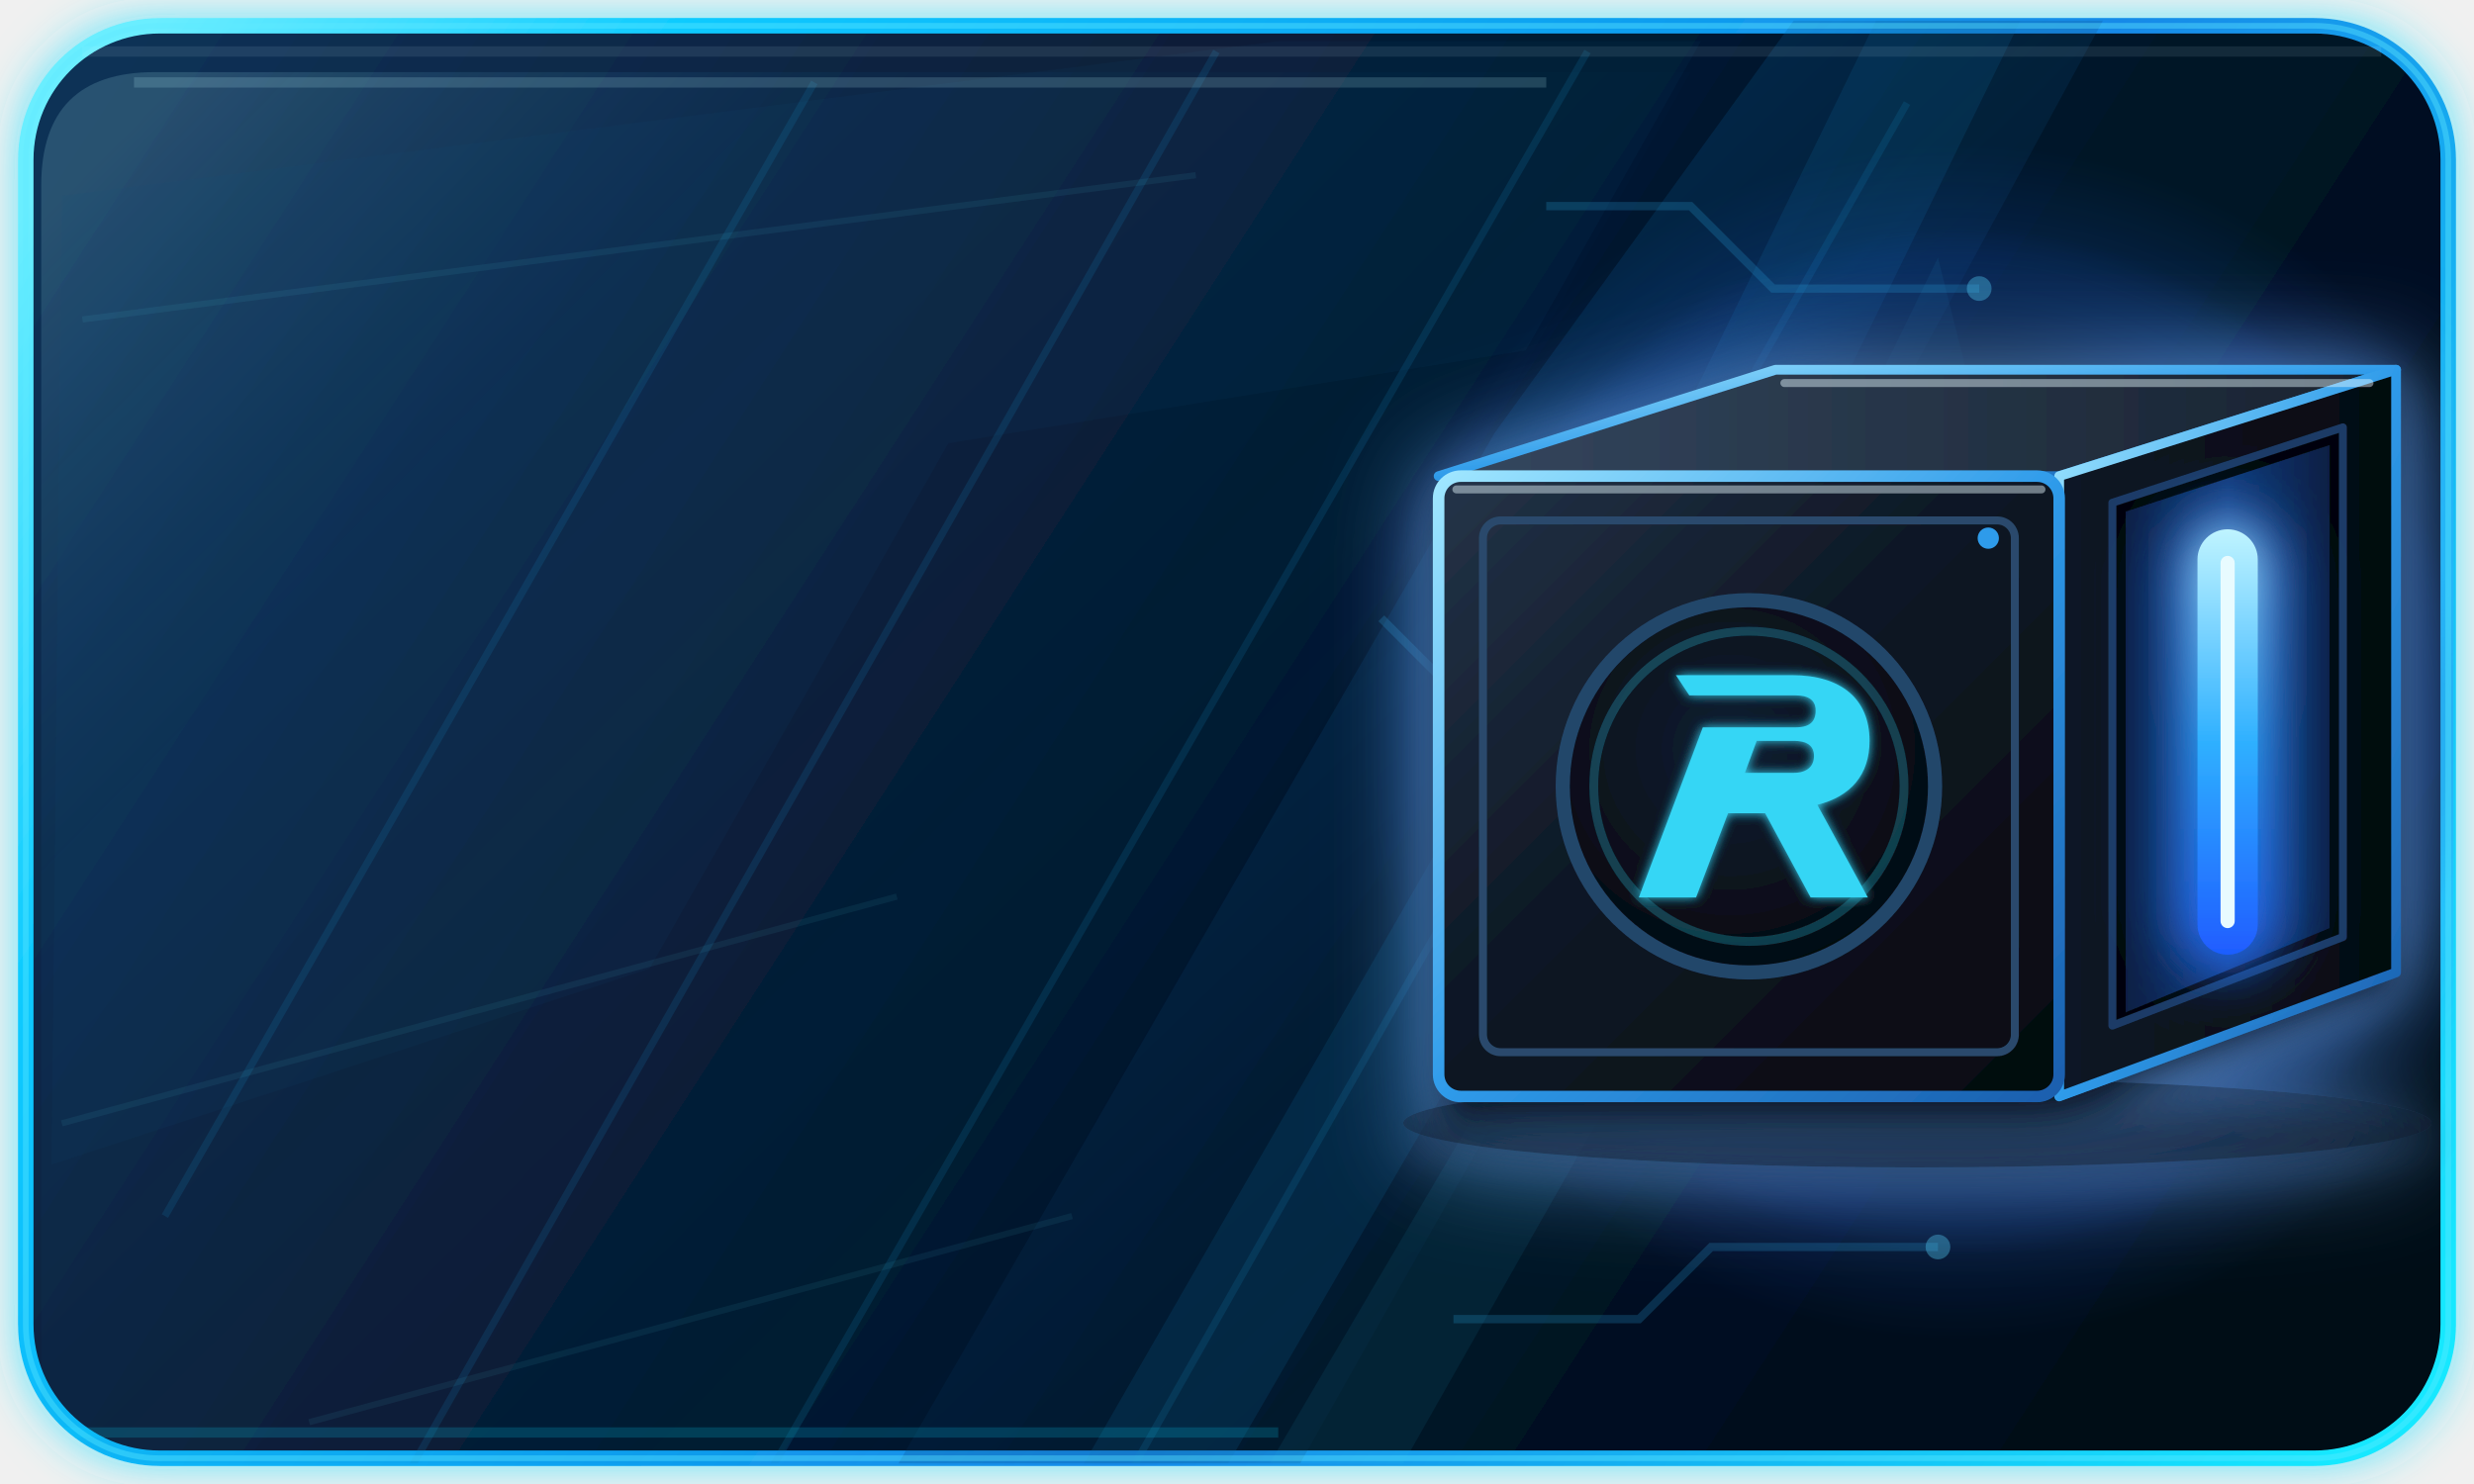
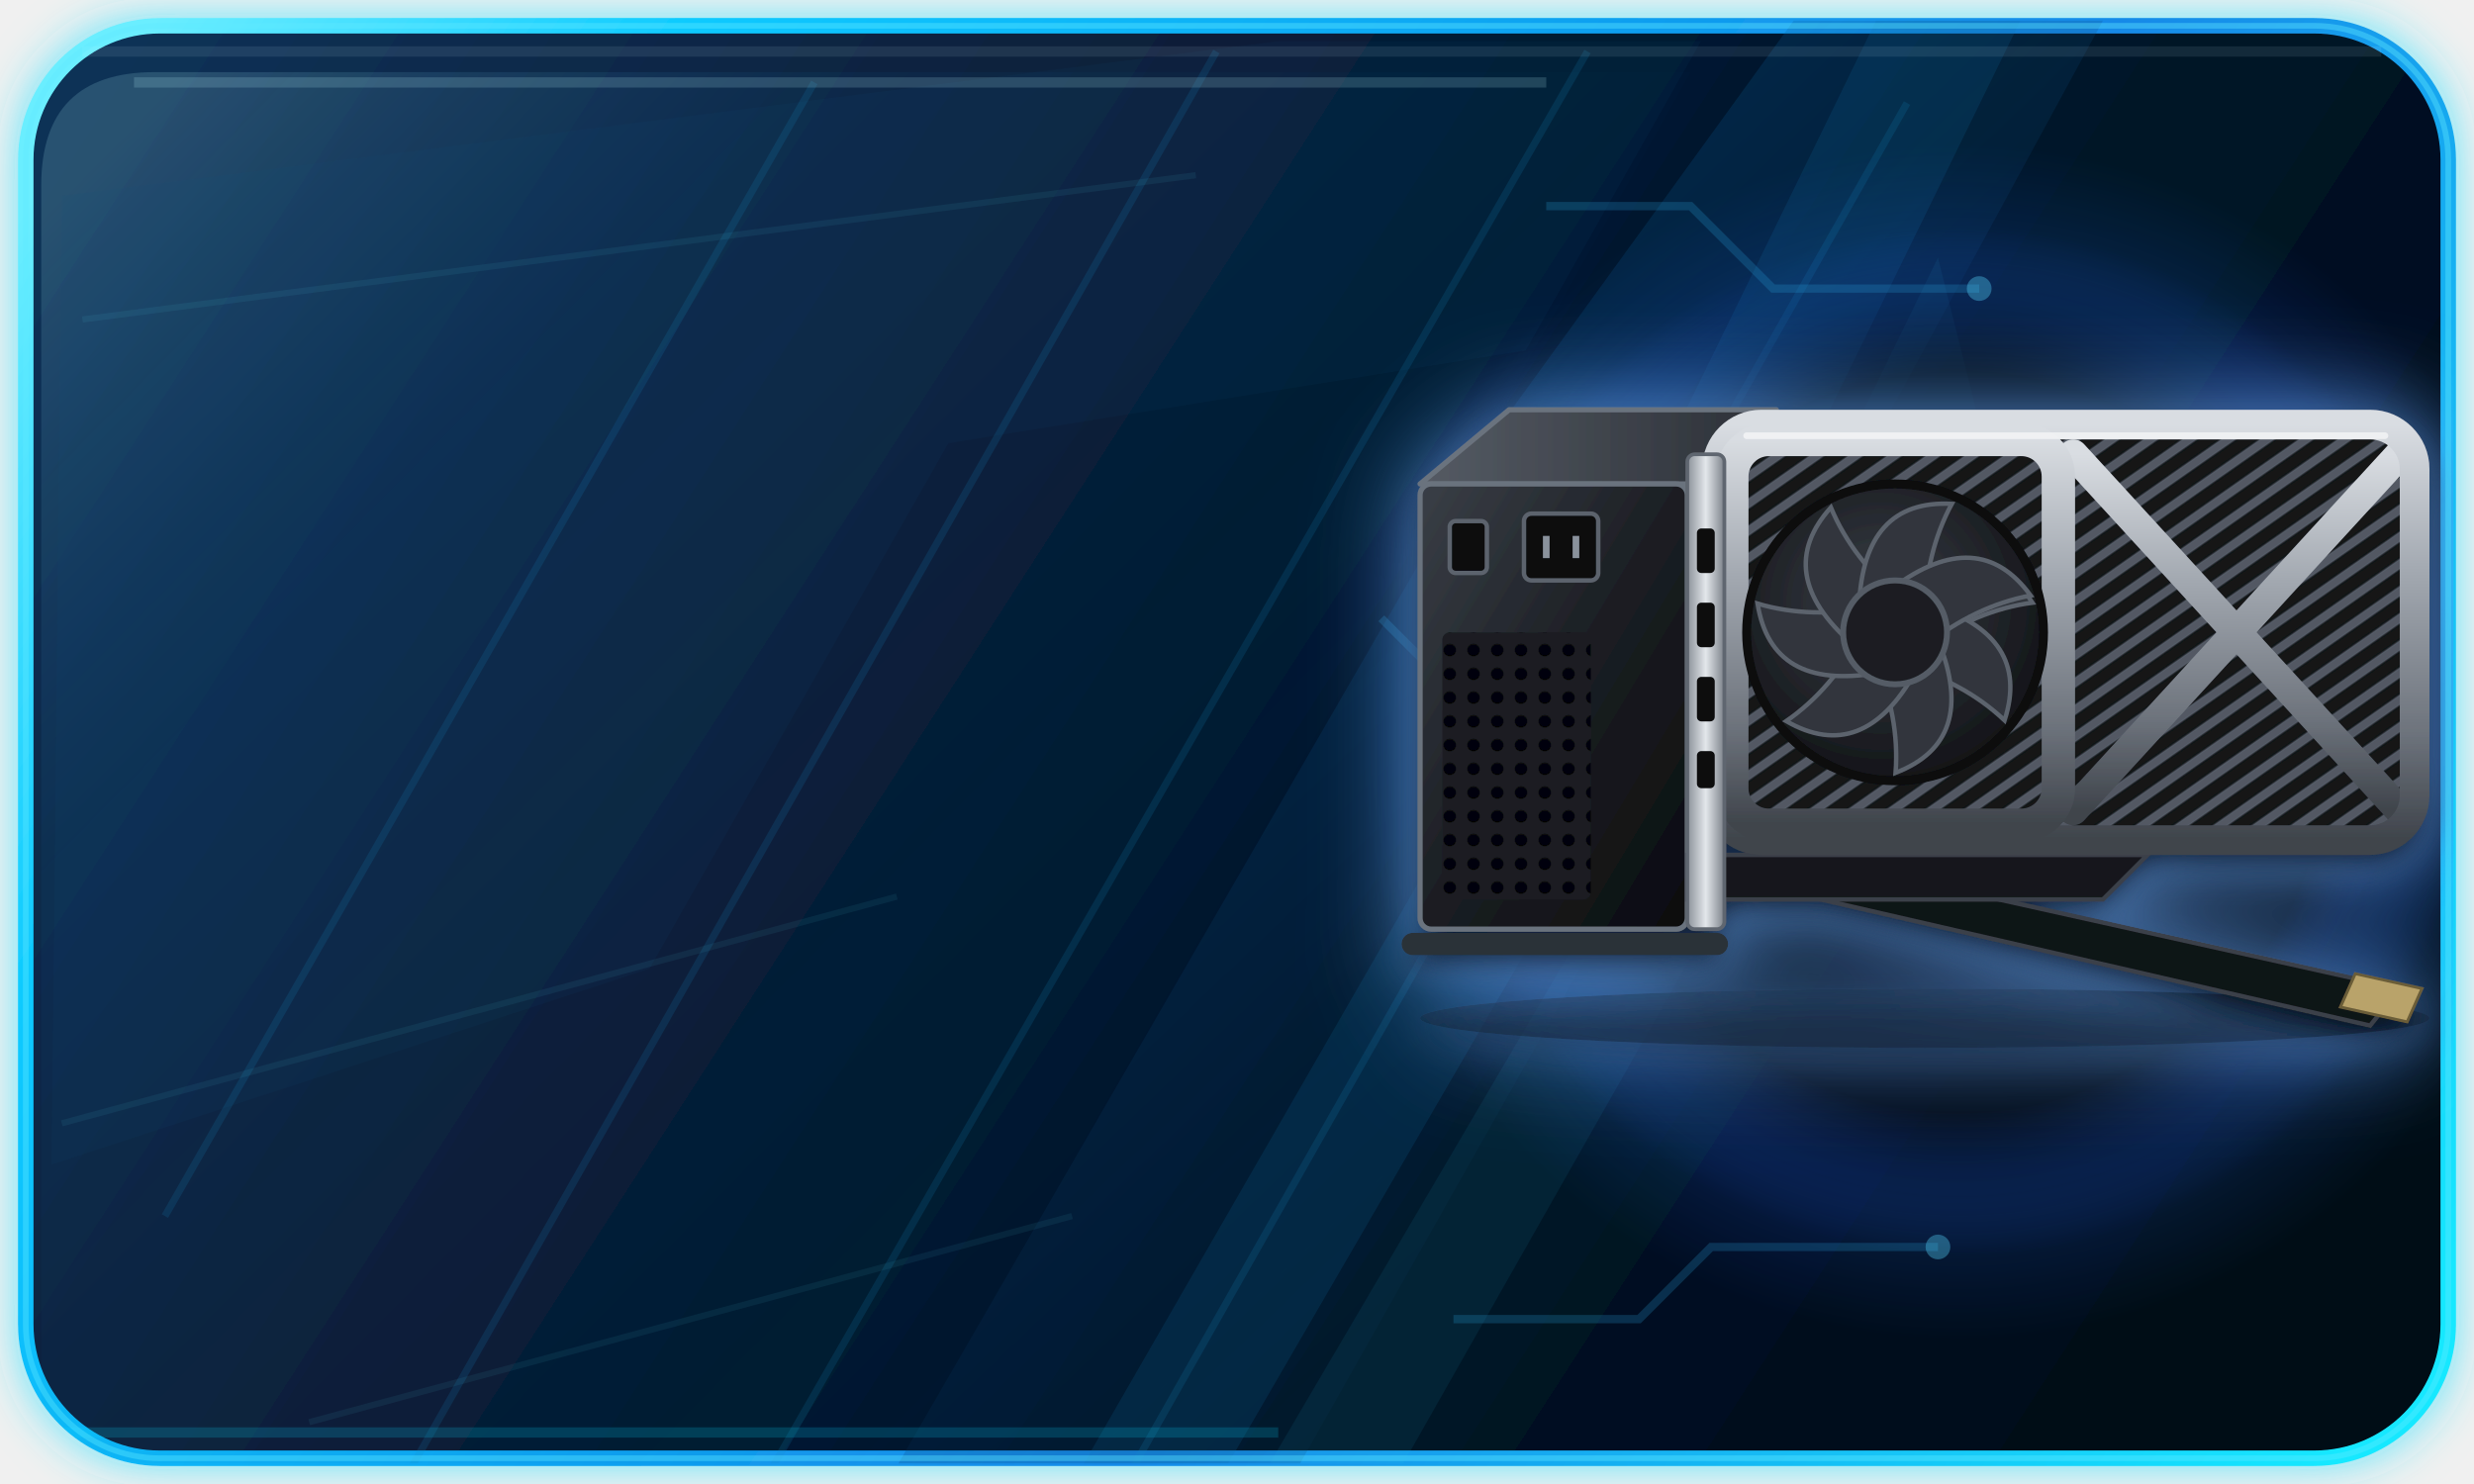
<svg xmlns="http://www.w3.org/2000/svg" viewBox="0 0 240 144" role="img" aria-label="Static eGPU tile artwork">
  <defs>
    <linearGradient id="surface" x1="12" y1="5" x2="224" y2="142" gradientUnits="userSpaceOnUse">
      <stop stop-color="#0b3156" />
      <stop offset=".34" stop-color="#071f39" />
      <stop offset=".7" stop-color="#041326" />
      <stop offset="1" stop-color="#010813" />
    </linearGradient>
    <linearGradient id="rim" x1="16" y1="0" x2="225" y2="144" gradientUnits="userSpaceOnUse">
      <stop stop-color="#6beeff" />
      <stop offset=".18" stop-color="#08c8ff" />
      <stop offset=".62" stop-color="#1589e8" />
      <stop offset="1" stop-color="#18e8ff" />
    </linearGradient>
    <linearGradient id="glass" x1="18" y1="7" x2="132" y2="119" gradientUnits="userSpaceOnUse">
      <stop stop-color="#b7f8ff" stop-opacity=".16" />
      <stop offset=".28" stop-color="#0f89cf" stop-opacity=".06" />
      <stop offset="1" stop-color="#020b19" stop-opacity="0" />
    </linearGradient>
    <linearGradient id="panel" x1="113" y1="15" x2="229" y2="136" gradientUnits="userSpaceOnUse">
      <stop stop-color="#0b80c6" stop-opacity=".26" />
      <stop offset=".44" stop-color="#08345e" stop-opacity=".18" />
      <stop offset="1" stop-color="#03101f" stop-opacity=".02" />
    </linearGradient>
    <linearGradient id="accent" x1="0" y1="0" x2="1" y2="1">
      <stop stop-color="#e9feff" />
      <stop offset=".22" stop-color="#62f1ff" />
      <stop offset=".62" stop-color="#08aeea" />
      <stop offset="1" stop-color="#07519f" />
    </linearGradient>
    <linearGradient id="metal" x1="0" y1="0" x2="1" y2="1">
      <stop stop-color="#f5fdff" />
      <stop offset=".2" stop-color="#9bd8ef" />
      <stop offset=".55" stop-color="#31658a" />
      <stop offset="1" stop-color="#071627" />
    </linearGradient>
    <linearGradient id="green" x1="0" y1="0" x2="1" y2="1">
      <stop stop-color="#caffee" />
      <stop offset=".28" stop-color="#39f5b0" />
      <stop offset="1" stop-color="#00765c" />
    </linearGradient>
    <linearGradient id="danger" x1="0" y1="0" x2="1" y2="1">
      <stop stop-color="#fff4ed" />
      <stop offset=".22" stop-color="#ff725f" />
      <stop offset=".72" stop-color="#e31c35" />
      <stop offset="1" stop-color="#6e0718" />
    </linearGradient>
    <linearGradient id="gold" x1="0" y1="0" x2="1" y2="1">
      <stop stop-color="#fffbd1" />
      <stop offset=".3" stop-color="#ffe52e" />
      <stop offset="1" stop-color="#e87b00" />
    </linearGradient>
    <radialGradient id="orb">
      <stop stop-color="#286cff" stop-opacity=".28" />
      <stop offset=".55" stop-color="#286cff" stop-opacity=".09" />
      <stop offset="1" stop-color="#286cff" stop-opacity="0" />
    </radialGradient>
    <filter id="outerGlow" x="-30%" y="-50%" width="160%" height="200%">
      <feGaussianBlur stdDeviation="2.3" result="b" />
      <feColorMatrix in="b" values="0 0 0 0 .02 0 0 0 0 .75 0 0 0 0 1 0 0 0 .72 0" result="c" />
      <feMerge>
        <feMergeNode in="c" />
        <feMergeNode in="SourceGraphic" />
      </feMerge>
    </filter>
    <filter id="glow" x="-80%" y="-80%" width="260%" height="260%">
      <feGaussianBlur stdDeviation="3" result="b" />
      <feMerge>
        <feMergeNode in="b" />
        <feMergeNode in="SourceGraphic" />
      </feMerge>
    </filter>
    <filter id="shadow" x="-80%" y="-80%" width="260%" height="260%">
      <feDropShadow dx="0" dy="2" stdDeviation="2" flood-color="#000711" flood-opacity=".95" />
    </filter>
    <radialGradient id="halo" cx="190" cy="72" r="58" gradientUnits="userSpaceOnUse">
      <stop stop-color="#01050d" stop-opacity=".92" />
      <stop offset=".62" stop-color="#020a17" stop-opacity=".7" />
      <stop offset=".86" stop-color="#286cff" stop-opacity=".1" />
      <stop offset="1" stop-color="#286cff" stop-opacity="0" />
    </radialGradient>
    <filter id="bloom" x="-40%" y="-40%" width="180%" height="180%">
      <feGaussianBlur in="SourceAlpha" stdDeviation="4.5" result="b" />
      <feColorMatrix in="b" values="0 0 0 0 0.157 0 0 0 0 0.424 0 0 0 0 1.000 0 0 0 .75 0" result="c" />
      <feMerge>
        <feMergeNode in="c" />
        <feMergeNode in="SourceGraphic" />
      </feMerge>
    </filter>
-     <linearGradient id="egFront" x1="0" y1="0" x2="1" y2="1">
-       <stop stop-color="#243449" />
-       <stop offset=".4" stop-color="#101a28" />
-       <stop offset="1" stop-color="#05080e" />
+     <linearGradient id="gpShroud" x1="0" y1="0" x2="0" y2="1">
+       <stop stop-color="#d9dde2" />
+       <stop offset=".35" stop-color="#a3a9b1" />
+       <stop offset=".75" stop-color="#6c727b" />
+       <stop offset="1" stop-color="#3f444b" />
    </linearGradient>
-     <linearGradient id="egTop" x1="0" y1="0" x2="1" y2="0">
-       <stop stop-color="#34475f" />
-       <stop offset="1" stop-color="#18222f" />
+     <linearGradient id="gpBox" x1="0" y1="0" x2="1" y2="1">
+       <stop stop-color="#3a3f47" />
+       <stop offset=".5" stop-color="#1b1e23" />
+       <stop offset="1" stop-color="#0b0c0f" />
    </linearGradient>
-     <linearGradient id="egSide" x1="0" y1="0" x2="1" y2="0">
-       <stop stop-color="#0e1826" />
-       <stop offset="1" stop-color="#05090f" />
+     <linearGradient id="gpBoxTop" x1="0" y1="0" x2="1" y2="0">
+       <stop stop-color="#555b64" />
+       <stop offset="1" stop-color="#2b2f36" />
    </linearGradient>
-     <linearGradient id="egEdge" x1="0" y1="0" x2="1" y2="1">
-       <stop stop-color="#9fe6ff" />
-       <stop offset=".5" stop-color="#2f9bea" />
-       <stop offset="1" stop-color="#1b5fae" />
+     <radialGradient id="gpFan" cx=".45" cy=".4" r=".7">
+       <stop stop-color="#3a3f47" />
+       <stop offset="1" stop-color="#0c0d10" />
+     </radialGradient>
+     <linearGradient id="gpBracket" x1="0" y1="0" x2="1" y2="0">
+       <stop stop-color="#8b9199" />
+       <stop offset=".5" stop-color="#e3e7eb" />
+       <stop offset="1" stop-color="#7b8189" />
    </linearGradient>
-     <linearGradient id="egBar" x1="0" y1="0" x2="0" y2="1">
-       <stop stop-color="#bff4ff" />
-       <stop offset=".5" stop-color="#2fb0ff" />
-       <stop offset="1" stop-color="#1f5dff" />
-     </linearGradient>
-     <radialGradient id="egBadge" cx=".45" cy=".4" r=".7">
-       <stop stop-color="#0f1f33" />
-       <stop offset="1" stop-color="#03060b" />
-     </radialGradient>
-     <linearGradient id="egBay" x1="0" y1="0" x2="1" y2="0">
-       <stop stop-color="#0a1f44" />
-       <stop offset=".5" stop-color="#123a7a" />
-       <stop offset="1" stop-color="#0a1f44" />
-     </linearGradient>
-     <filter id="egBlur" x="-100%" y="-50%" width="300%" height="200%">
-       <feGaussianBlur stdDeviation="3.5" />
-     </filter>
+     <pattern id="gpFins" width="3" height="3" patternUnits="userSpaceOnUse" patternTransform="rotate(-35)">
+       <rect width="3" height="3" fill="#121418" />
+       <path d="M0 1.5H3" stroke="#525964" stroke-width="1.2" />
+     </pattern>
+     <pattern id="gpVent" width="3.2" height="3.2" patternUnits="userSpaceOnUse">
+       <rect width="3.2" height="3.2" fill="#1b1e23" />
+       <circle cx="1.6" cy="1.6" r=".85" fill="#050607" />
+     </pattern>
    <clipPath id="clip">
      <rect x="2" y="2" width="236" height="140" rx="13" />
    </clipPath>
  </defs>
  <g filter="url(#outerGlow)">
    <rect x="2.5" y="2.5" width="235" height="139" rx="13" fill="url(#surface)" stroke="url(#rim)" stroke-width="1.5" />
  </g>
  <g clip-path="url(#clip)">
    <path d="M10 7H164L129 69 86 144H4V18Q4 7 15 7Z" fill="url(#glass)" />
    <path d="M6 19 124 4h41l-17 30L92 43 63 94 5 113Z" fill="#0b4f7d" opacity=".09" />
    <path d="M86 144 145 42 174 2h30l-31 57-48 85Z" fill="url(#panel)" />
    <path d="m104 144 57-99 21-43h14l-24 49-54 93Z" fill="#0e75ad" opacity=".16" />
    <path d="m122 144 47-80 19-39 4 16-15 29-42 74Z" fill="#21b9e7" opacity=".08" />
    <path d="M16 118 79 8M39 144 118 5M74 144l80-139M109 144 185 10" fill="none" stroke="#178ec2" stroke-opacity=".16" stroke-width=".7" />
    <path d="M8 31 116 17M6 109l81-22M30 138l74-20" fill="none" stroke="#5ae9ff" stroke-opacity=".07" stroke-width=".6" />
    <path d="M13 8h137" stroke="#c1fbff" stroke-opacity=".17" />
    <circle cx="190" cy="72" r="58" fill="url(#halo)" />
    <path d="M150 20h14l8 8h20M141 128h18l7-7h22M226 40v18l-6 6M134 60l9 9v16" fill="none" stroke="#2aa9e6" stroke-opacity=".22" stroke-width=".8" />
    <g fill="#57d8ff" fill-opacity=".35">
      <circle cx="192" cy="28" r="1.2" />
      <circle cx="188" cy="121" r="1.2" />
      <circle cx="220" cy="64" r="1.2" />
      <circle cx="143" cy="85" r="1.2" />
    </g>
    <g filter="url(#bloom)">
-       <g transform="translate(186 72) scale(.86) translate(-64 -52)">
+       <g transform="translate(186 70) scale(.72) translate(-71 -56)">
        <g filter="url(#shadow)">
-           <ellipse cx="64" cy="95" rx="58" ry="5" fill="#000" fill-opacity=".55" />
-           <path d="M10 22L48 10H118L80 22Z" fill="url(#egTop)" stroke="url(#egEdge)" stroke-width="1.1" stroke-linejoin="round" />
-           <path d="M80 22L118 10V78L80 92Z" fill="url(#egSide)" stroke="url(#egEdge)" stroke-width="1.1" stroke-linejoin="round" />
-           <rect x="10" y="22" width="70" height="70" rx="2.5" fill="url(#egFront)" stroke="url(#egEdge)" stroke-width="1.3" />
-           <rect x="15" y="27" width="60" height="60" rx="2" fill="none" stroke="#2a4a6c" stroke-width=".9" />
-           <path d="M12 23.5H78M49 11.5H115" stroke="#e6f8ff" stroke-opacity=".45" stroke-width=".9" stroke-linecap="round" />
-           <circle cx="72" cy="29" r="1.2" fill="#2f9bea" />
-           <circle cx="45" cy="57" r="21" fill="url(#egBadge)" stroke="#23466b" stroke-width="1.6" />
-           <circle cx="45" cy="57" r="17.5" fill="none" stroke="#35d6f5" stroke-opacity=".25" stroke-width="1" />
-           <path d="M75 62h69c29 0 46 14 46 39 0 20-11 33-31 38l30 55h-34l-27-50h-22l-19 50H53l38-101h55c8 0 12-3 12-10 0-6-4-9-12-9H83L75 62Zm41 58h29c8 0 12-4 12-10s-4-9-12-9h-22l-7 19Z" transform="translate(45.5 57) scale(.19) translate(-121 -128)" fill="#35d6f5" filter="url(#glow)" />
-           <path d="M86 25L112 16.5V74L86 84Z" fill="#03060b" stroke="#1c3b66" stroke-width=".9" stroke-linejoin="round" />
-           <path d="M87.5 26L110.5 18.5V73L87.5 82.5Z" fill="url(#egBay)" />
-           <rect x="92" y="26" width="14" height="52" rx="7" fill="#2f7dff" fill-opacity=".55" filter="url(#egBlur)" />
-           <rect x="95.6" y="28" width="6.8" height="48" rx="3.4" fill="url(#egBar)" filter="url(#glow)" />
-           <rect x="98.2" y="31" width="1.6" height="42" rx=".8" fill="#e8fbff" />
+           <ellipse cx="72" cy="96" rx="68" ry="4" fill="#000" fill-opacity=".5" />
+           <path d="M58 80L132 97L136 92L64 76Z" fill="#101216" stroke="#3a4048" stroke-width=".6" />
+           <path d="M128 94.5L137 96.5L139 92L130 90Z" fill="#b9a36a" stroke="#6b5d38" stroke-width=".4" />
+           <path d="M4 24L16 14H52L40 24Z" fill="url(#gpBoxTop)" stroke="#6b737e" stroke-width=".7" stroke-linejoin="round" />
+           <rect x="4" y="24" width="36" height="60" rx="1.5" fill="url(#gpBox)" stroke="#6b737e" stroke-width=".7" />
+           <rect x="7" y="44" width="20" height="36" rx="1" fill="url(#gpVent)" />
+           <rect x="18" y="28" width="10" height="9" rx="1" fill="#0a0b0d" stroke="#5c636d" stroke-width=".6" />
+           <path d="M21 31v3M25 31v3" stroke="#8a929c" stroke-width=".9" />
+           <rect x="8" y="29" width="5" height="7" rx=".8" fill="#0a0b0d" stroke="#5c636d" stroke-width=".6" />
+           <path d="M3 86H44" stroke="#2b3037" stroke-width="3" stroke-linecap="round" />
+           <path d="M40 74H102L96 80H40Z" fill="#15181c" stroke="#3b4048" stroke-width=".6" />
+           <rect x="44" y="16" width="94" height="56" rx="6" fill="url(#gpFins)" />
+           <path d="M92 20L136 68M92 68L136 20" stroke="url(#gpShroud)" stroke-width="4" stroke-linecap="round" />
+           <rect x="44" y="16" width="94" height="56" rx="6" fill="none" stroke="url(#gpShroud)" stroke-width="4" />
+           <rect x="46" y="18" width="44" height="52" rx="5" fill="none" stroke="url(#gpShroud)" stroke-width="4.5" />
+           <path d="M48 17.5H134" stroke="#fff" stroke-opacity=".6" stroke-width=".9" stroke-linecap="round" />
+           <circle cx="68" cy="44" r="20" fill="url(#gpFan)" stroke="#0a0b0d" stroke-width="1.2" />
+           <path d="M0 -6Q12 -14 18.5 -4Q11 -3 4 2Z" transform="translate(68 44) rotate(0)" fill="#30353d" stroke="#5c636d" stroke-width=".6" />
+           <path d="M0 -6Q12 -14 18.5 -4Q11 -3 4 2Z" transform="translate(68 44) rotate(51)" fill="#30353d" stroke="#5c636d" stroke-width=".6" />
+           <path d="M0 -6Q12 -14 18.5 -4Q11 -3 4 2Z" transform="translate(68 44) rotate(102)" fill="#30353d" stroke="#5c636d" stroke-width=".6" />
+           <path d="M0 -6Q12 -14 18.5 -4Q11 -3 4 2Z" transform="translate(68 44) rotate(153)" fill="#30353d" stroke="#5c636d" stroke-width=".6" />
+           <path d="M0 -6Q12 -14 18.5 -4Q11 -3 4 2Z" transform="translate(68 44) rotate(204)" fill="#30353d" stroke="#5c636d" stroke-width=".6" />
+           <path d="M0 -6Q12 -14 18.5 -4Q11 -3 4 2Z" transform="translate(68 44) rotate(255)" fill="#30353d" stroke="#5c636d" stroke-width=".6" />
+           <path d="M0 -6Q12 -14 18.5 -4Q11 -3 4 2Z" transform="translate(68 44) rotate(306)" fill="#30353d" stroke="#5c636d" stroke-width=".6" />
+           <path d="M0 -6Q12 -14 18.5 -4Q11 -3 4 2Z" transform="translate(68 44) rotate(357)" fill="#30353d" stroke="#5c636d" stroke-width=".6" />
+           <circle cx="68" cy="44" r="7" fill="#1c1f24" stroke="#555c66" stroke-width=".8" />
+           <rect x="40" y="20" width="5" height="64" rx="1" fill="url(#gpBracket)" stroke="#5f666f" stroke-width=".5" />
+           <g fill="#0a0b0d">
+             <rect x="41.3" y="30" width="2.4" height="6" rx=".6" />
+             <rect x="41.3" y="40" width="2.4" height="6" rx=".6" />
+             <rect x="41.3" y="50" width="2.4" height="6" rx=".6" />
+             <rect x="41.3" y="60" width="2.4" height="5" rx=".6" />
+           </g>
        </g>
      </g>
    </g>
    <path d="M5 139h119" stroke="#0ad8ff" stroke-opacity=".18" />
    <path d="M8 5h223" stroke="#d9fdff" stroke-opacity=".09" />
  </g>
  <rect x="2.5" y="2.5" width="235" height="139" rx="13" fill="none" stroke="#60eaff" stroke-opacity=".38" stroke-width=".55" />
</svg>
